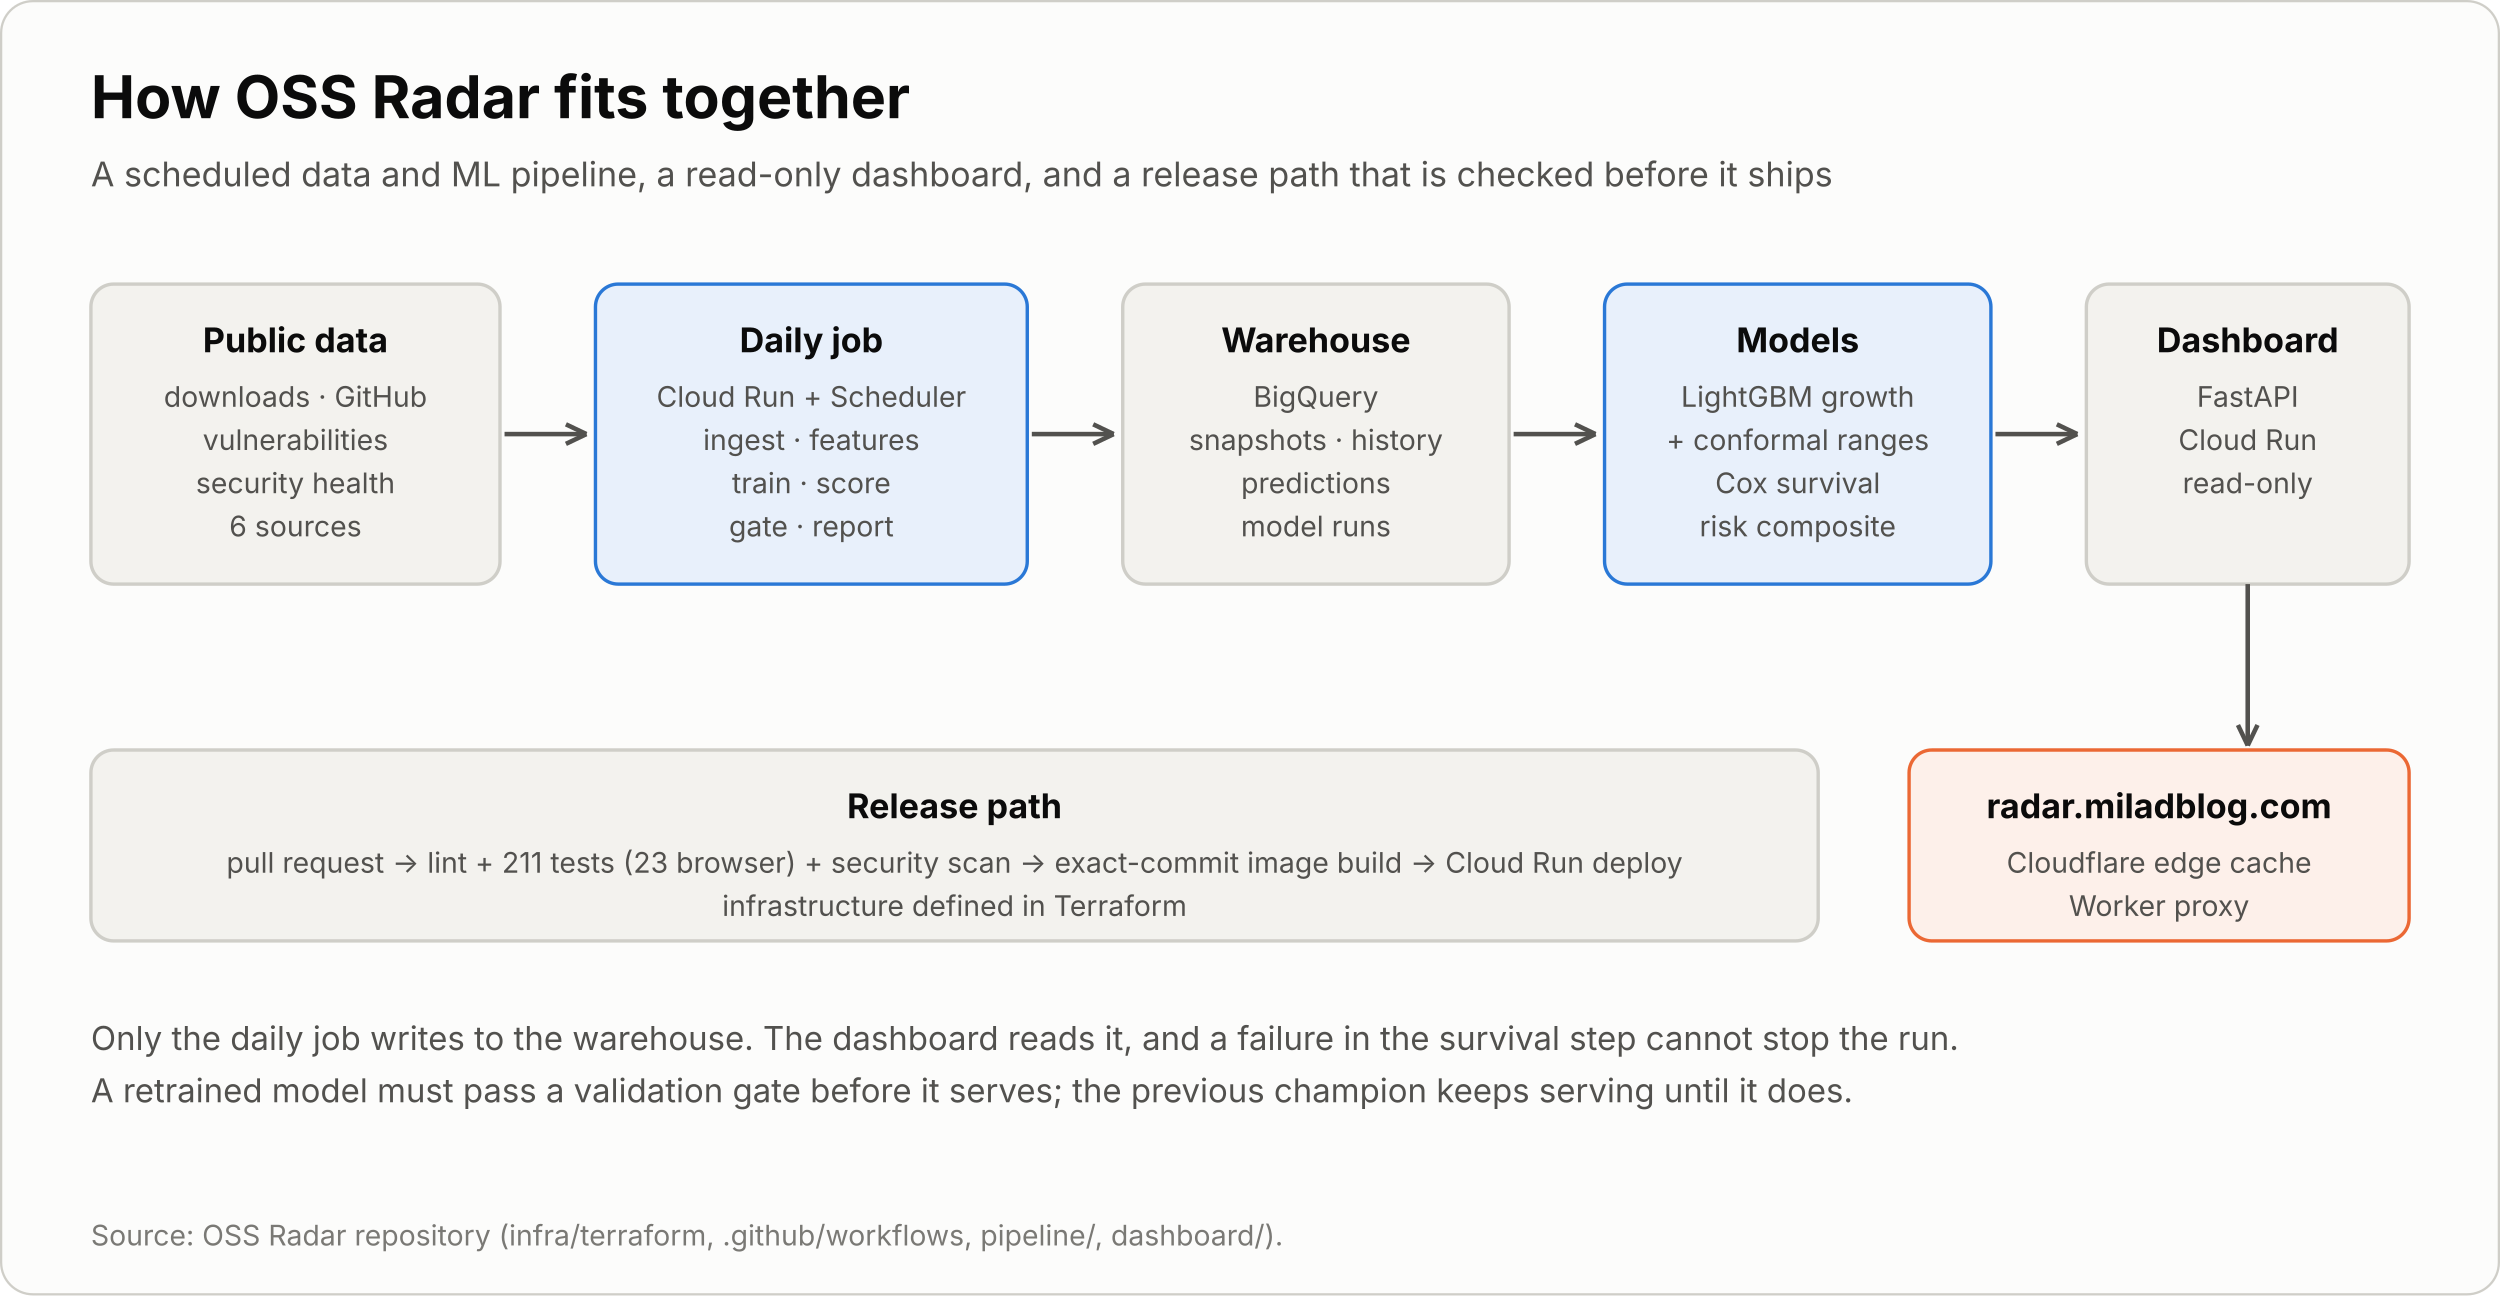
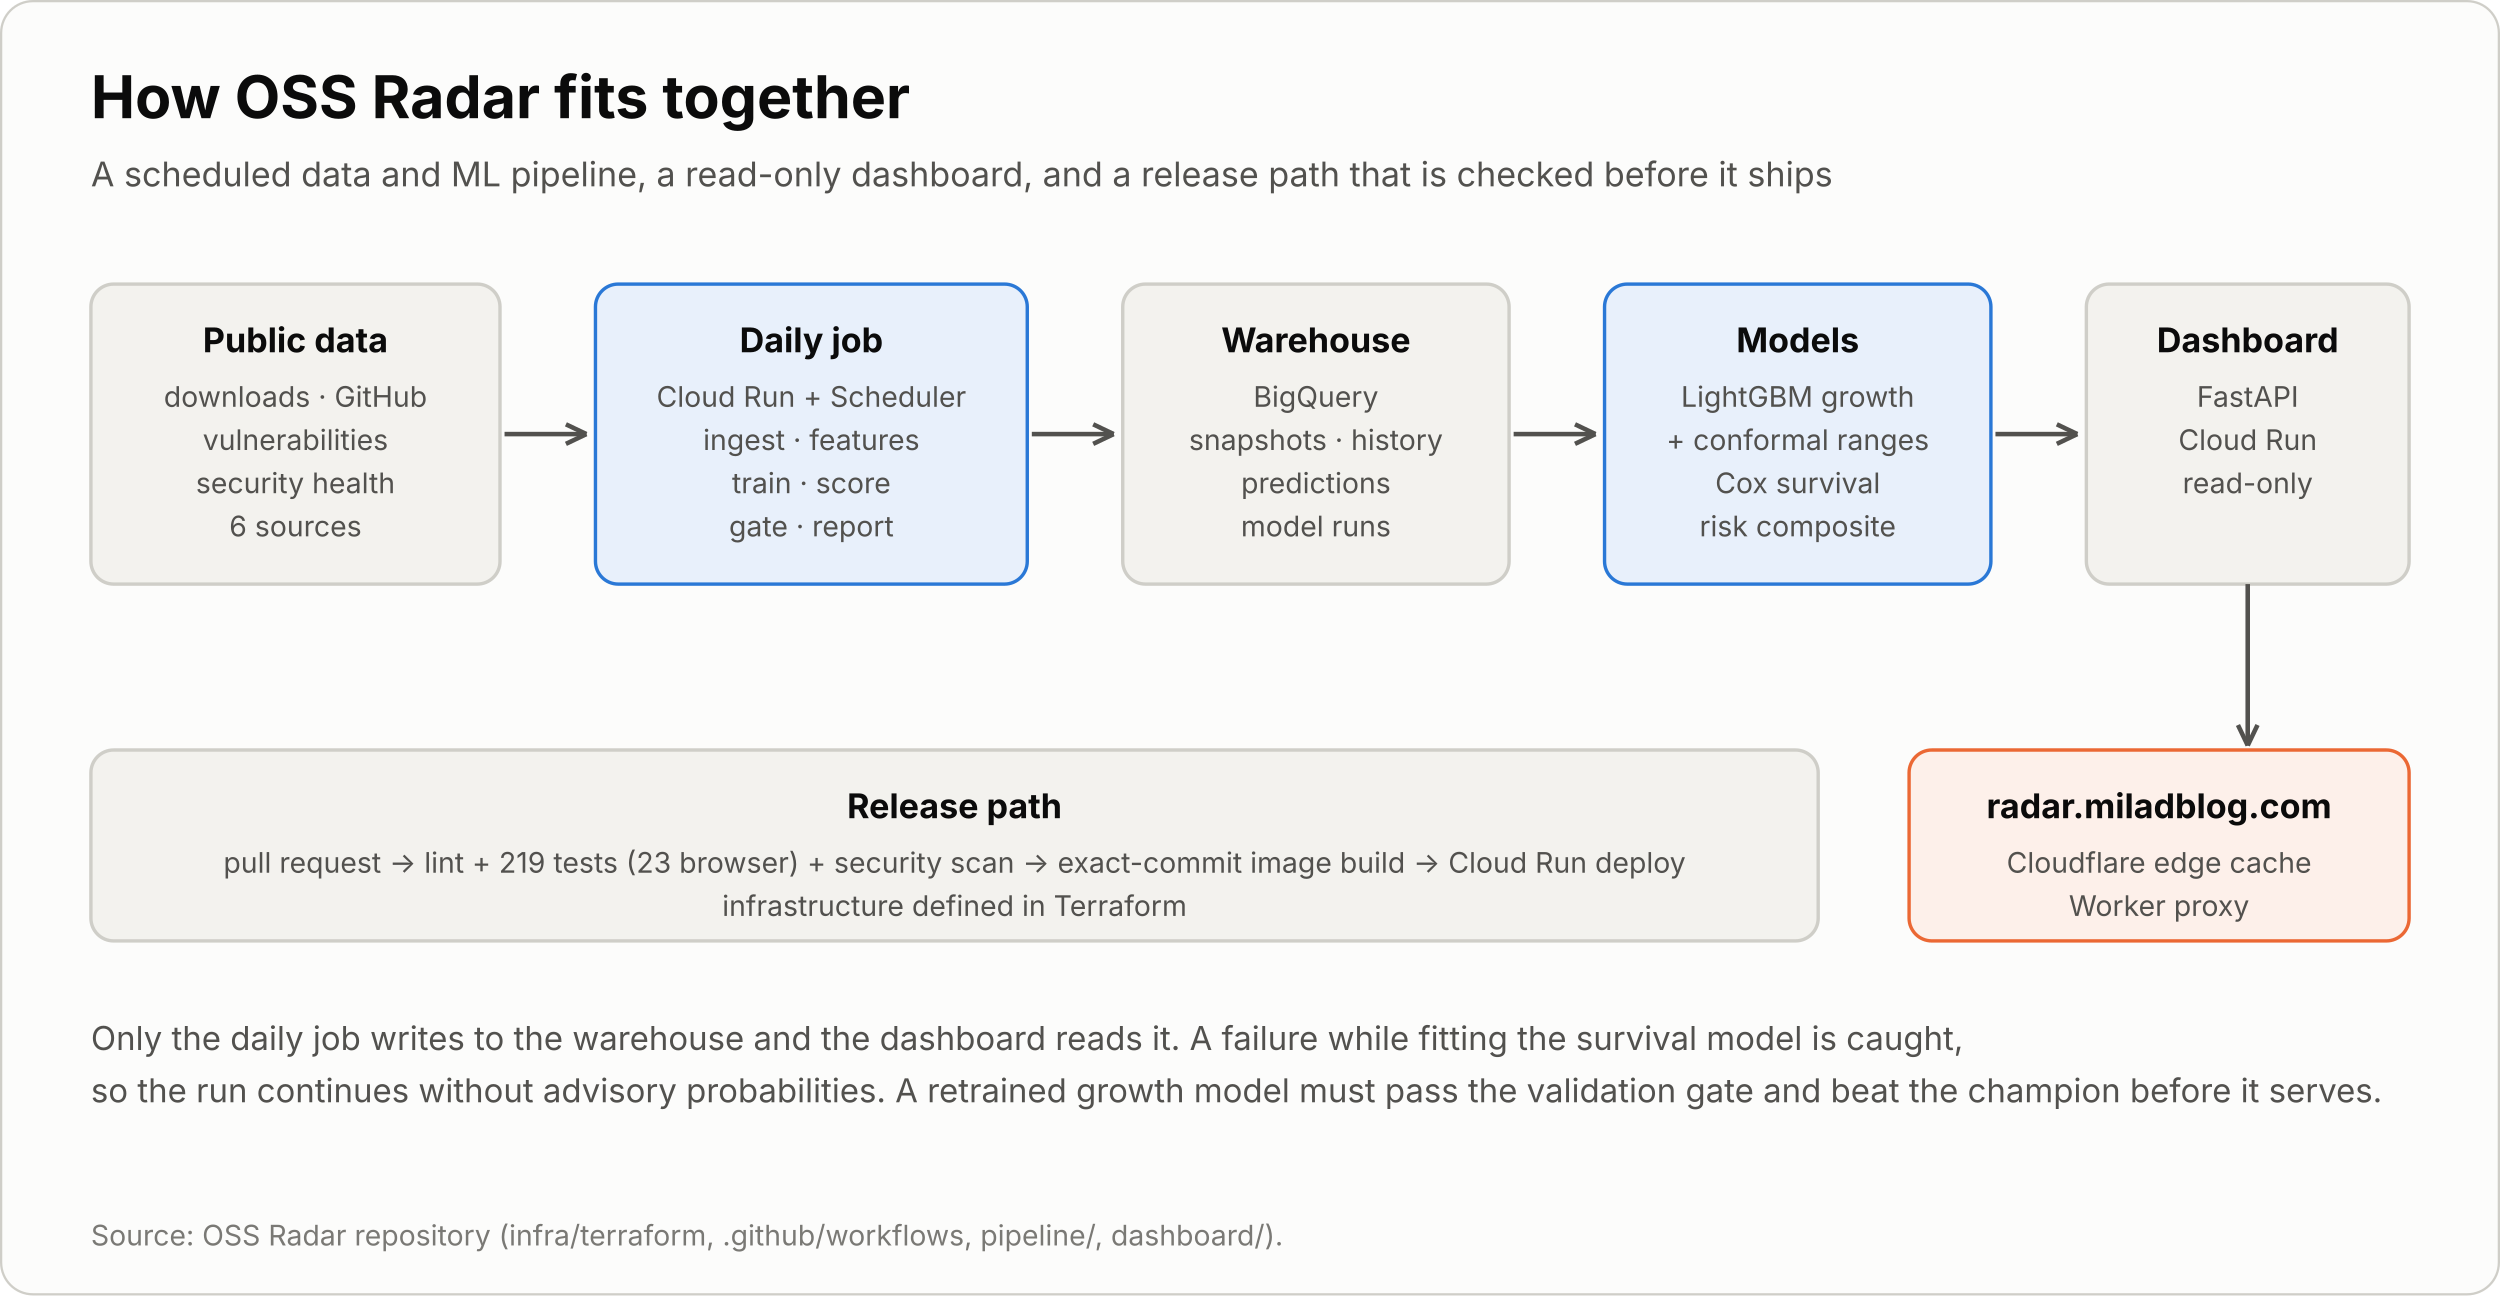
<svg xmlns="http://www.w3.org/2000/svg" viewBox="0 0 1100 570" width="1100" height="570" role="img" aria-label="Flow diagram from public data sources to a daily Cloud Run job, BigQuery, models, dashboard and custom domain, with a CI and deploy path beneath." font-family="Inter, -apple-system, 'Segoe UI', Helvetica, Arial, sans-serif">
  <rect width="1100" height="570" fill="#fcfcfb" rx="14" />
  <rect x="0.5" y="0.5" width="1099" height="569" fill="none" stroke="#cfcec8" rx="14" />
  <text x="40" y="52" font-size="26" font-weight="700" fill="#0b0b0b">How OSS Radar fits together</text>
  <text x="40" y="82" font-size="15" fill="#52514e">A scheduled data and ML pipeline, a read-only dashboard, and a release path that is checked before it ships</text>
  <rect x="40" y="125" width="180" height="132" rx="10" fill="#f3f2ee" stroke="#cfcec8" stroke-width="1.5" />
  <text x="130.0" y="155.0" font-size="15" fill="#0b0b0b" font-weight="700" text-anchor="middle">Public data</text>
  <text x="130.0" y="179.0" font-size="12.5" fill="#52514e" font-weight="400" text-anchor="middle">downloads · GitHub</text>
  <text x="130.0" y="198.0" font-size="12.5" fill="#52514e" font-weight="400" text-anchor="middle">vulnerabilities</text>
  <text x="130.0" y="217.0" font-size="12.5" fill="#52514e" font-weight="400" text-anchor="middle">security health</text>
  <text x="130.0" y="236.0" font-size="12.5" fill="#52514e" font-weight="400" text-anchor="middle">6 sources</text>
  <rect x="262" y="125" width="190" height="132" rx="10" fill="#e8f0fb" stroke="#2a78d6" stroke-width="1.5" />
  <text x="357.0" y="155.0" font-size="15" fill="#0b0b0b" font-weight="700" text-anchor="middle">Daily job</text>
  <text x="357.0" y="179.0" font-size="12.5" fill="#52514e" font-weight="400" text-anchor="middle">Cloud Run + Scheduler</text>
  <text x="357.0" y="198.0" font-size="12.5" fill="#52514e" font-weight="400" text-anchor="middle">ingest · features</text>
  <text x="357.0" y="217.0" font-size="12.5" fill="#52514e" font-weight="400" text-anchor="middle">train · score</text>
  <text x="357.0" y="236.0" font-size="12.5" fill="#52514e" font-weight="400" text-anchor="middle">gate · report</text>
  <rect x="494" y="125" width="170" height="132" rx="10" fill="#f3f2ee" stroke="#cfcec8" stroke-width="1.5" />
  <text x="579.0" y="155.0" font-size="15" fill="#0b0b0b" font-weight="700" text-anchor="middle">Warehouse</text>
  <text x="579.0" y="179.0" font-size="12.5" fill="#52514e" font-weight="400" text-anchor="middle">BigQuery</text>
  <text x="579.0" y="198.0" font-size="12.5" fill="#52514e" font-weight="400" text-anchor="middle">snapshots · history</text>
  <text x="579.0" y="217.0" font-size="12.5" fill="#52514e" font-weight="400" text-anchor="middle">predictions</text>
  <text x="579.0" y="236.0" font-size="12.5" fill="#52514e" font-weight="400" text-anchor="middle">model runs</text>
  <rect x="706" y="125" width="170" height="132" rx="10" fill="#e8f0fb" stroke="#2a78d6" stroke-width="1.5" />
  <text x="791.0" y="155.0" font-size="15" fill="#0b0b0b" font-weight="700" text-anchor="middle">Models</text>
  <text x="791.0" y="179.0" font-size="12.5" fill="#52514e" font-weight="400" text-anchor="middle">LightGBM growth</text>
  <text x="791.0" y="198.0" font-size="12.5" fill="#52514e" font-weight="400" text-anchor="middle">+ conformal ranges</text>
  <text x="791.0" y="217.0" font-size="12.5" fill="#52514e" font-weight="400" text-anchor="middle">Cox survival</text>
  <text x="791.0" y="236.0" font-size="12.5" fill="#52514e" font-weight="400" text-anchor="middle">risk composite</text>
  <rect x="918" y="125" width="142" height="132" rx="10" fill="#f3f2ee" stroke="#cfcec8" stroke-width="1.5" />
  <text x="989.0" y="155.0" font-size="15" fill="#0b0b0b" font-weight="700" text-anchor="middle">Dashboard</text>
  <text x="989.0" y="179.0" font-size="12.5" fill="#52514e" font-weight="400" text-anchor="middle">FastAPI</text>
  <text x="989.0" y="198.0" font-size="12.5" fill="#52514e" font-weight="400" text-anchor="middle">Cloud Run</text>
  <text x="989.0" y="217.0" font-size="12.5" fill="#52514e" font-weight="400" text-anchor="middle">read-only</text>
  <line x1="222.0" y1="191.0" x2="258.0" y2="191.0" stroke="#52514e" stroke-width="2" />
  <line x1="258.0" y1="191.0" x2="249.0" y2="195.3" stroke="#52514e" stroke-width="2" />
  <line x1="258.0" y1="191.0" x2="249.0" y2="186.7" stroke="#52514e" stroke-width="2" />
  <line x1="454.0" y1="191.0" x2="490.0" y2="191.0" stroke="#52514e" stroke-width="2" />
  <line x1="490.0" y1="191.0" x2="481.0" y2="195.3" stroke="#52514e" stroke-width="2" />
  <line x1="490.0" y1="191.0" x2="481.0" y2="186.7" stroke="#52514e" stroke-width="2" />
  <line x1="666.0" y1="191.0" x2="702.0" y2="191.0" stroke="#52514e" stroke-width="2" />
  <line x1="702.0" y1="191.0" x2="693.0" y2="195.3" stroke="#52514e" stroke-width="2" />
  <line x1="702.0" y1="191.0" x2="693.0" y2="186.7" stroke="#52514e" stroke-width="2" />
  <line x1="878.0" y1="191.0" x2="914.0" y2="191.0" stroke="#52514e" stroke-width="2" />
  <line x1="914.0" y1="191.0" x2="905.0" y2="195.3" stroke="#52514e" stroke-width="2" />
  <line x1="914.0" y1="191.0" x2="905.0" y2="186.7" stroke="#52514e" stroke-width="2" />
  <rect x="840" y="330" width="220" height="84" rx="10" fill="#fdf0ea" stroke="#eb6834" stroke-width="1.5" />
  <text x="950.0" y="360.0" font-size="15" fill="#0b0b0b" font-weight="700" text-anchor="middle">radar.miladblog.com</text>
  <text x="950.0" y="384.0" font-size="12.5" fill="#52514e" font-weight="400" text-anchor="middle">Cloudflare edge cache</text>
  <text x="950.0" y="403.0" font-size="12.5" fill="#52514e" font-weight="400" text-anchor="middle">Worker proxy</text>
  <line x1="989.0" y1="257.0" x2="989.0" y2="328.0" stroke="#52514e" stroke-width="2" />
  <line x1="989.0" y1="328.0" x2="984.7" y2="319.0" stroke="#52514e" stroke-width="2" />
  <line x1="989.0" y1="328.0" x2="993.3" y2="319.0" stroke="#52514e" stroke-width="2" />
  <rect x="40" y="330" width="760" height="84" rx="10" fill="#f3f2ee" stroke="#cfcec8" stroke-width="1.5" />
  <text x="420.0" y="360.0" font-size="15" fill="#0b0b0b" font-weight="700" text-anchor="middle">Release path</text>
-   <text x="420.0" y="384.0" font-size="12.5" fill="#52514e" font-weight="400" text-anchor="middle">pull request → lint + 211 tests (23 browser) + security scan → exact-commit image build → Cloud Run deploy</text>
+   <text x="420.0" y="384.0" font-size="12.5" fill="#52514e" font-weight="400" text-anchor="middle">pull request → lint + 219 tests (23 browser) + security scan → exact-commit image build → Cloud Run deploy</text>
  <text x="420.0" y="403.0" font-size="12.5" fill="#52514e" font-weight="400" text-anchor="middle">infrastructure defined in Terraform</text>
-   <text x="40.0" y="462.0" font-size="14.5" fill="#52514e" font-weight="400" text-anchor="start">Only the daily job writes to the warehouse. The dashboard reads it, and a failure in the survival step cannot stop the run.</text>
-   <text x="40.0" y="485.0" font-size="14.5" fill="#52514e" font-weight="400" text-anchor="start">A retrained model must pass a validation gate before it serves; the previous champion keeps serving until it does.</text>
+   <text x="40.0" y="462.0" font-size="14.5" fill="#52514e" font-weight="400" text-anchor="start">Only the daily job writes to the warehouse and the dashboard reads it. A failure while fitting the survival model is caught,</text>
+   <text x="40.0" y="485.0" font-size="14.5" fill="#52514e" font-weight="400" text-anchor="start">so the run continues without advisory probabilities. A retrained growth model must pass the validation gate and beat the champion before it serves.</text>
  <text x="40" y="548" font-size="12.5" fill="#7a7975">Source: OSS Radar repository (infra/terraform, .github/workflows, pipeline/, dashboard/).</text>
</svg>
